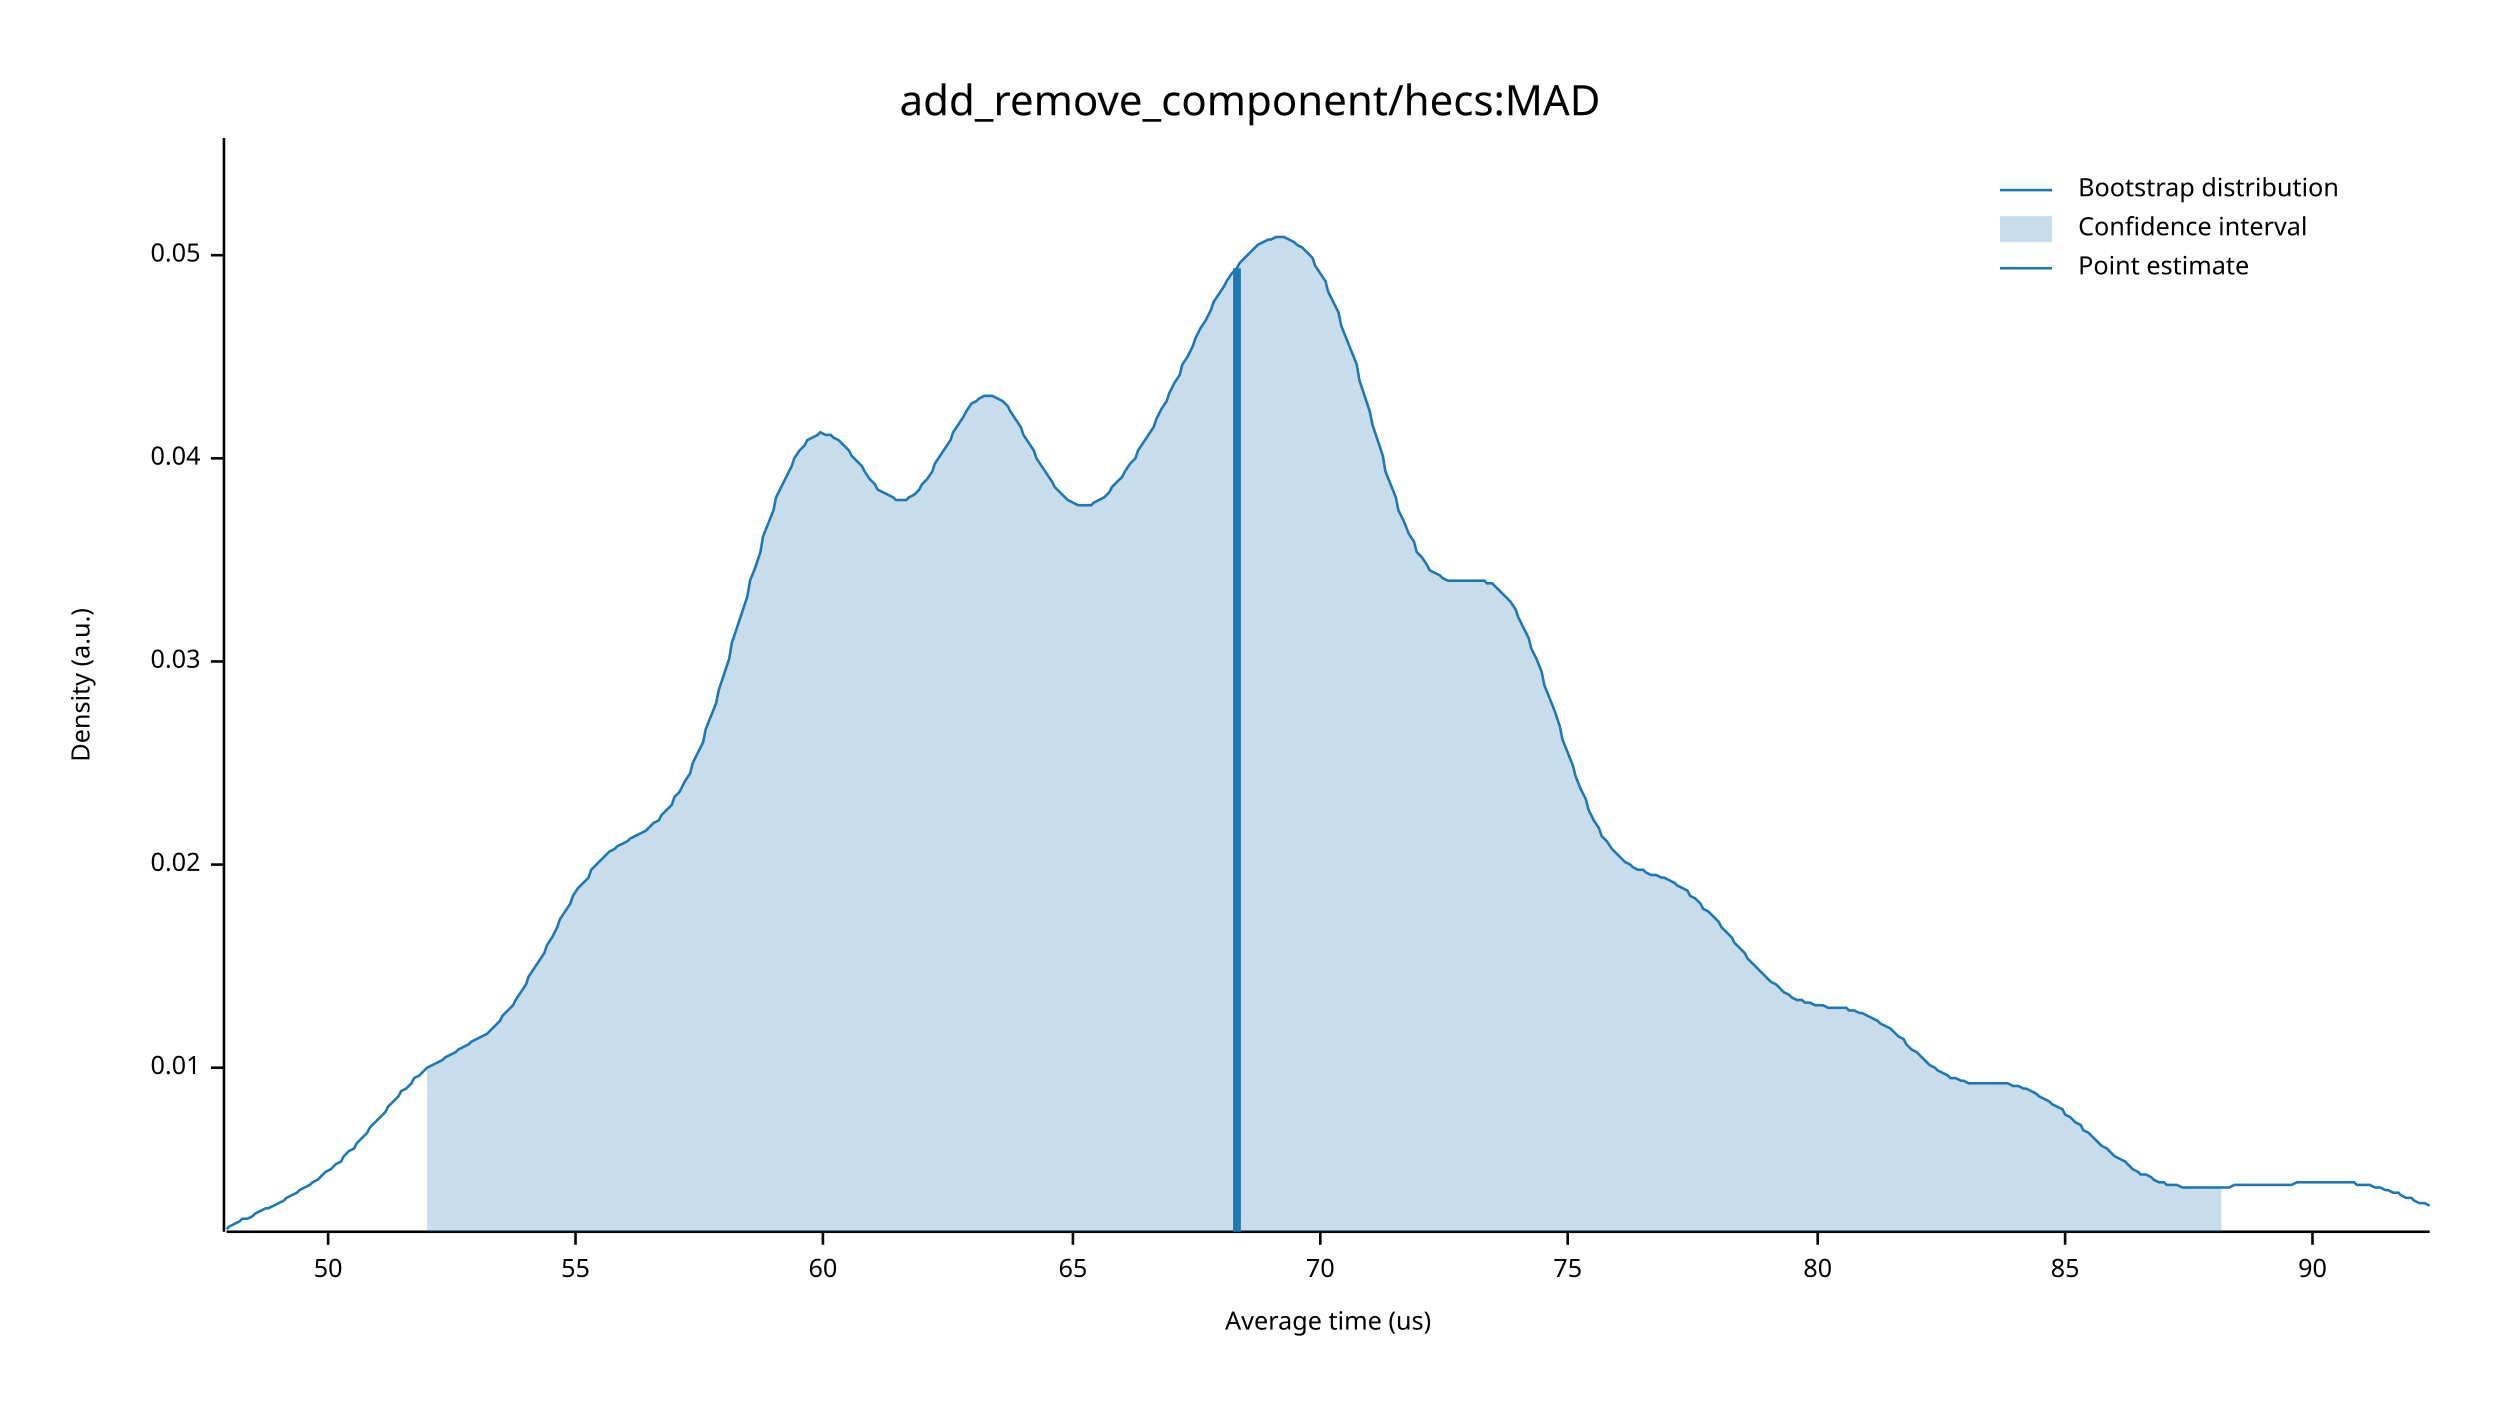
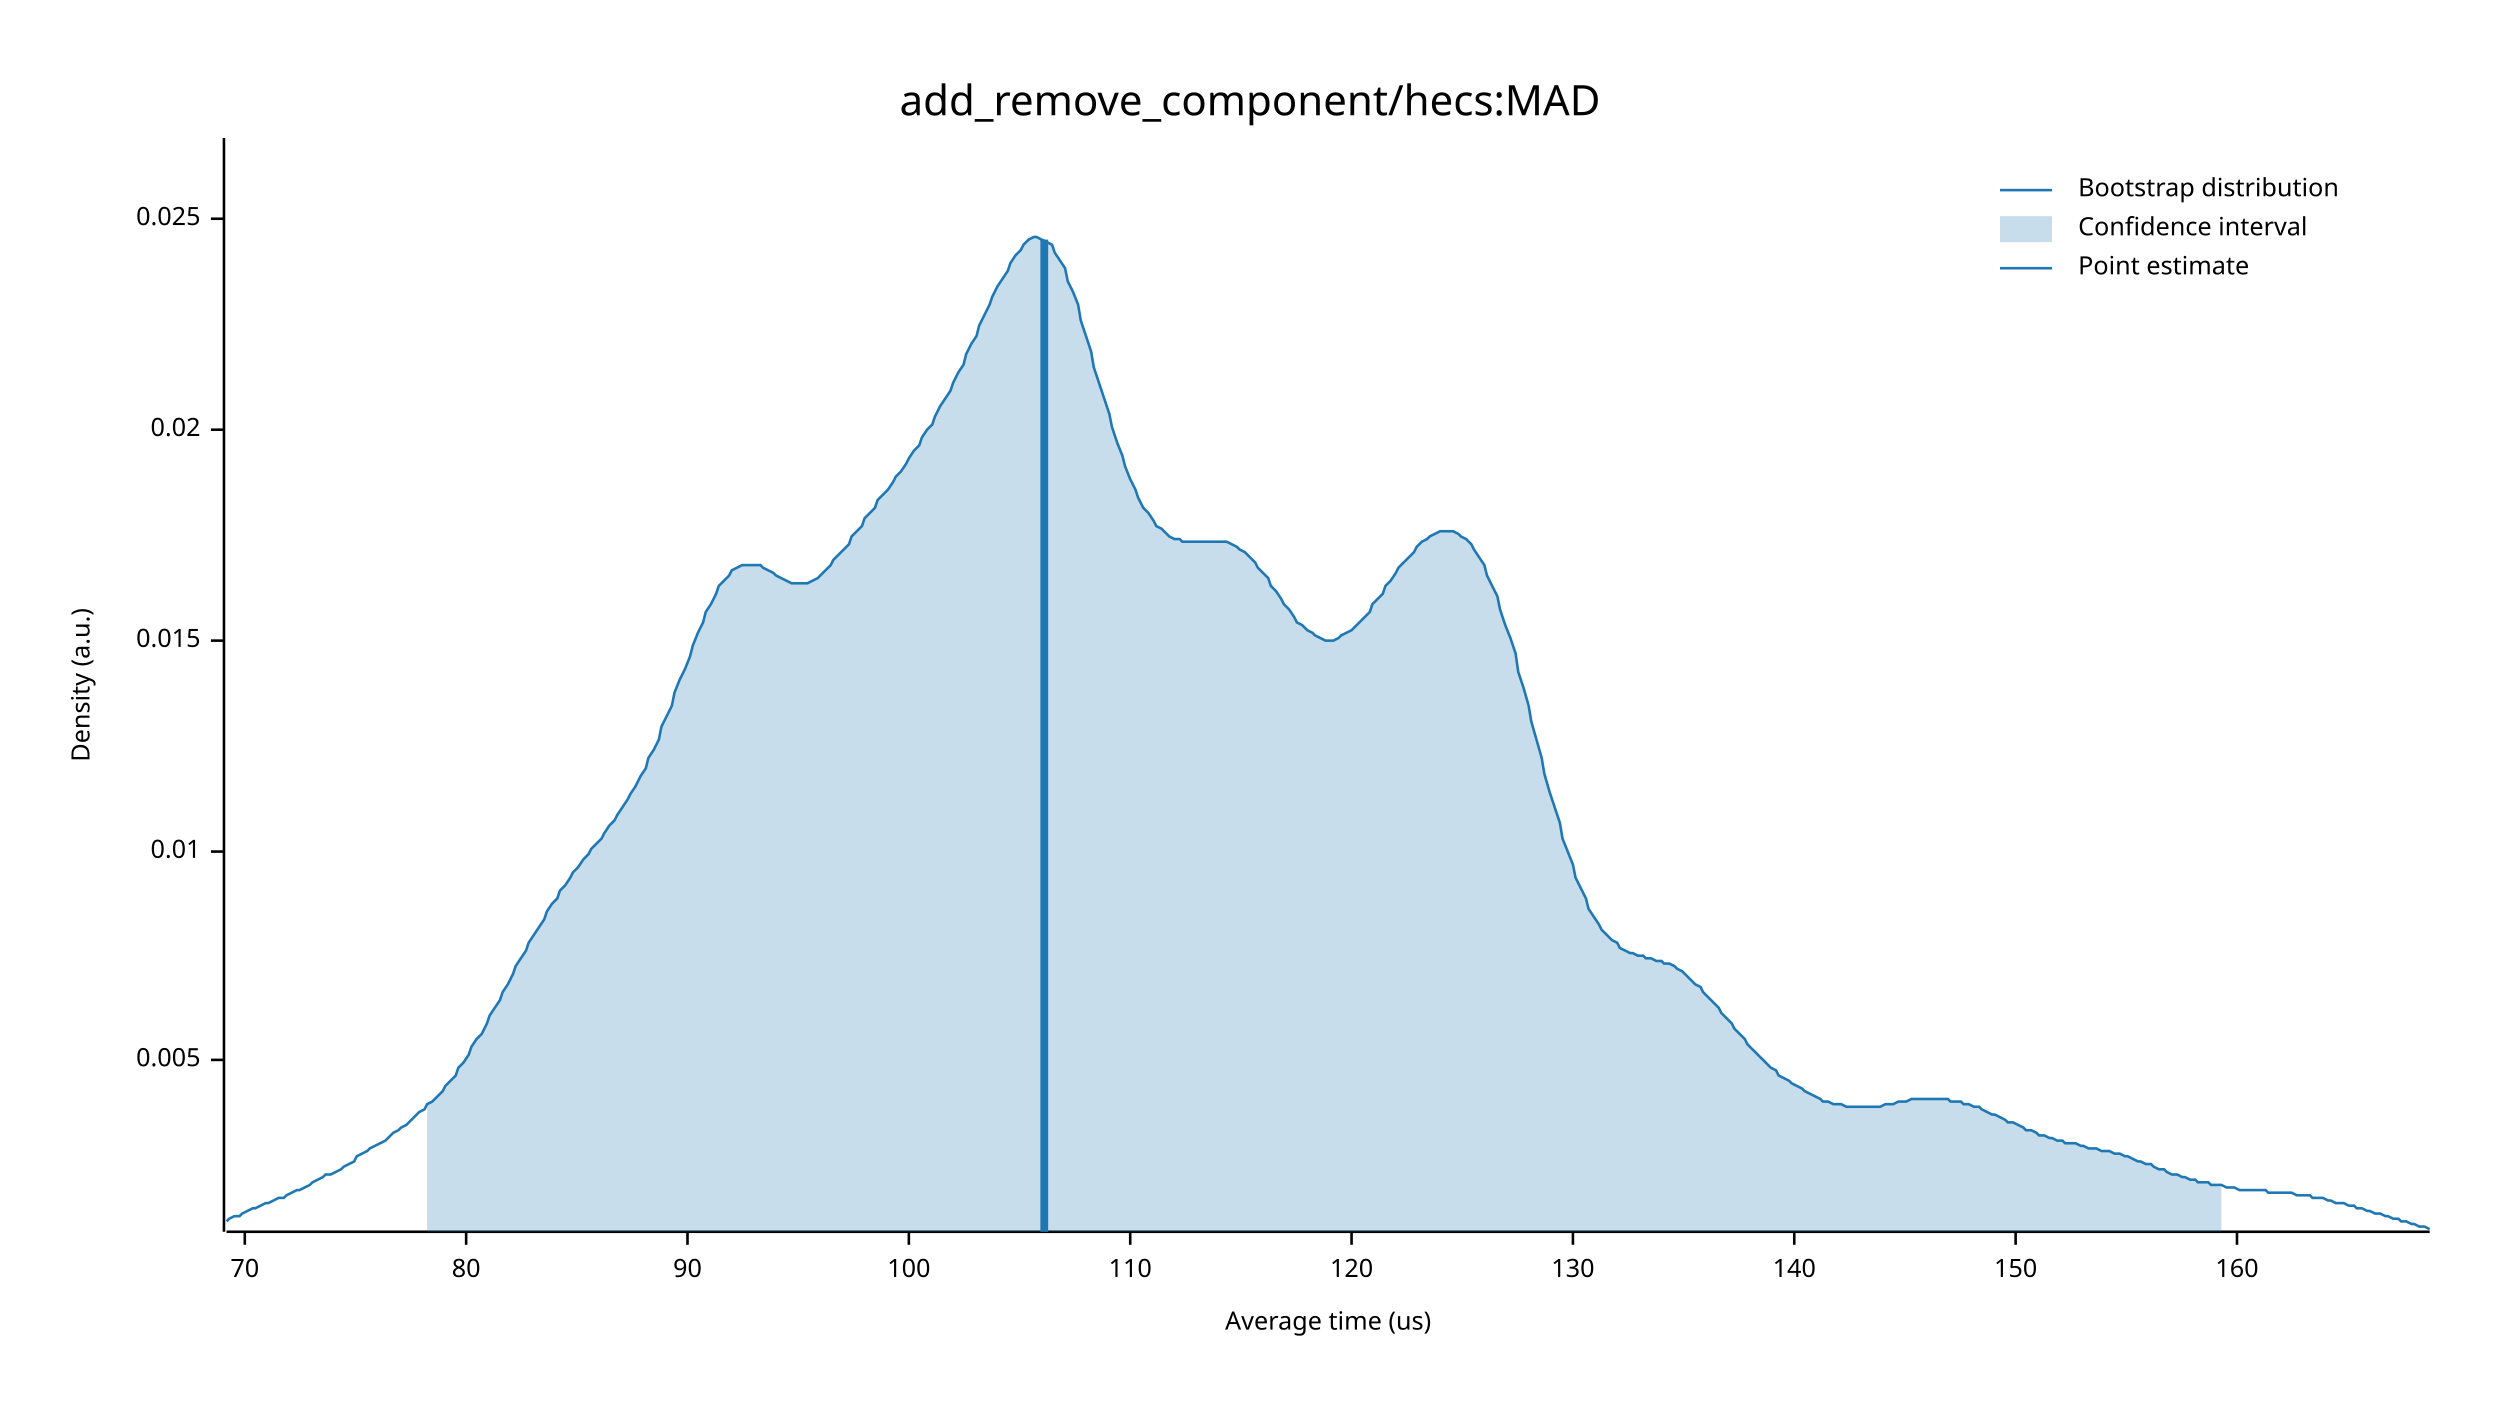
<svg xmlns="http://www.w3.org/2000/svg" width="960" height="540" viewBox="0 0 960 540">
  <text x="480" y="32" dy="0.76em" text-anchor="middle" font-family="sans-serif" font-size="16.129" opacity="1" fill="#000000">
add_remove_component/hecs:MAD
</text>
  <text x="27" y="263" dy="0.76em" text-anchor="middle" font-family="sans-serif" font-size="9.677" opacity="1" fill="#000000" transform="rotate(270, 27, 263)">
Density (a.u.)
</text>
  <text x="510" y="513" dy="-0.5ex" text-anchor="middle" font-family="sans-serif" font-size="9.677" opacity="1" fill="#000000">
Average time (us)
</text>
  <polyline fill="none" opacity="1" stroke="#000000" stroke-width="1" points="86,53 86,473 " />
-   <text x="77" y="410" dy="0.5ex" text-anchor="end" font-family="sans-serif" font-size="9.677" opacity="1" fill="#000000">
+   <text x="77" y="407" dy="0.5ex" text-anchor="end" font-family="sans-serif" font-size="9.677" opacity="1" fill="#000000">
+ 0.005
+ </text>
+   <polyline fill="none" opacity="1" stroke="#000000" stroke-width="1" points="81,407 86,407 " />
+   <text x="77" y="327" dy="0.5ex" text-anchor="end" font-family="sans-serif" font-size="9.677" opacity="1" fill="#000000">
0.01
</text>
-   <polyline fill="none" opacity="1" stroke="#000000" stroke-width="1" points="81,410 86,410 " />
-   <text x="77" y="332" dy="0.5ex" text-anchor="end" font-family="sans-serif" font-size="9.677" opacity="1" fill="#000000">
+   <polyline fill="none" opacity="1" stroke="#000000" stroke-width="1" points="81,327 86,327 " />
+   <text x="77" y="246" dy="0.5ex" text-anchor="end" font-family="sans-serif" font-size="9.677" opacity="1" fill="#000000">
+ 0.015
+ </text>
+   <polyline fill="none" opacity="1" stroke="#000000" stroke-width="1" points="81,246 86,246 " />
+   <text x="77" y="165" dy="0.5ex" text-anchor="end" font-family="sans-serif" font-size="9.677" opacity="1" fill="#000000">
0.02
</text>
-   <polyline fill="none" opacity="1" stroke="#000000" stroke-width="1" points="81,332 86,332 " />
-   <text x="77" y="254" dy="0.5ex" text-anchor="end" font-family="sans-serif" font-size="9.677" opacity="1" fill="#000000">
- 0.03
+   <polyline fill="none" opacity="1" stroke="#000000" stroke-width="1" points="81,165 86,165 " />
+   <text x="77" y="84" dy="0.5ex" text-anchor="end" font-family="sans-serif" font-size="9.677" opacity="1" fill="#000000">
+ 0.025
</text>
-   <polyline fill="none" opacity="1" stroke="#000000" stroke-width="1" points="81,254 86,254 " />
-   <text x="77" y="176" dy="0.5ex" text-anchor="end" font-family="sans-serif" font-size="9.677" opacity="1" fill="#000000">
- 0.04
- </text>
-   <polyline fill="none" opacity="1" stroke="#000000" stroke-width="1" points="81,176 86,176 " />
-   <text x="77" y="98" dy="0.5ex" text-anchor="end" font-family="sans-serif" font-size="9.677" opacity="1" fill="#000000">
- 0.05
- </text>
-   <polyline fill="none" opacity="1" stroke="#000000" stroke-width="1" points="81,98 86,98 " />
+   <polyline fill="none" opacity="1" stroke="#000000" stroke-width="1" points="81,84 86,84 " />
  <polyline fill="none" opacity="1" stroke="#000000" stroke-width="1" points="87,473 933,473 " />
-   <text x="126" y="483" dy="0.76em" text-anchor="middle" font-family="sans-serif" font-size="9.677" opacity="1" fill="#000000">
- 50
- </text>
-   <polyline fill="none" opacity="1" stroke="#000000" stroke-width="1" points="126,473 126,478 " />
-   <text x="221" y="483" dy="0.76em" text-anchor="middle" font-family="sans-serif" font-size="9.677" opacity="1" fill="#000000">
- 55
- </text>
-   <polyline fill="none" opacity="1" stroke="#000000" stroke-width="1" points="221,473 221,478 " />
-   <text x="316" y="483" dy="0.76em" text-anchor="middle" font-family="sans-serif" font-size="9.677" opacity="1" fill="#000000">
- 60
- </text>
-   <polyline fill="none" opacity="1" stroke="#000000" stroke-width="1" points="316,473 316,478 " />
-   <text x="412" y="483" dy="0.76em" text-anchor="middle" font-family="sans-serif" font-size="9.677" opacity="1" fill="#000000">
- 65
- </text>
-   <polyline fill="none" opacity="1" stroke="#000000" stroke-width="1" points="412,473 412,478 " />
-   <text x="507" y="483" dy="0.76em" text-anchor="middle" font-family="sans-serif" font-size="9.677" opacity="1" fill="#000000">
+   <text x="94" y="483" dy="0.76em" text-anchor="middle" font-family="sans-serif" font-size="9.677" opacity="1" fill="#000000">
70
</text>
-   <polyline fill="none" opacity="1" stroke="#000000" stroke-width="1" points="507,473 507,478 " />
-   <text x="602" y="483" dy="0.76em" text-anchor="middle" font-family="sans-serif" font-size="9.677" opacity="1" fill="#000000">
- 75
- </text>
-   <polyline fill="none" opacity="1" stroke="#000000" stroke-width="1" points="602,473 602,478 " />
-   <text x="698" y="483" dy="0.76em" text-anchor="middle" font-family="sans-serif" font-size="9.677" opacity="1" fill="#000000">
+   <polyline fill="none" opacity="1" stroke="#000000" stroke-width="1" points="94,473 94,478 " />
+   <text x="179" y="483" dy="0.76em" text-anchor="middle" font-family="sans-serif" font-size="9.677" opacity="1" fill="#000000">
80
</text>
-   <polyline fill="none" opacity="1" stroke="#000000" stroke-width="1" points="698,473 698,478 " />
-   <text x="793" y="483" dy="0.76em" text-anchor="middle" font-family="sans-serif" font-size="9.677" opacity="1" fill="#000000">
- 85
- </text>
-   <polyline fill="none" opacity="1" stroke="#000000" stroke-width="1" points="793,473 793,478 " />
-   <text x="888" y="483" dy="0.76em" text-anchor="middle" font-family="sans-serif" font-size="9.677" opacity="1" fill="#000000">
+   <polyline fill="none" opacity="1" stroke="#000000" stroke-width="1" points="179,473 179,478 " />
+   <text x="264" y="483" dy="0.76em" text-anchor="middle" font-family="sans-serif" font-size="9.677" opacity="1" fill="#000000">
90
</text>
-   <polyline fill="none" opacity="1" stroke="#000000" stroke-width="1" points="888,473 888,478 " />
-   <polyline fill="none" opacity="1" stroke="#1F78B4" stroke-width="1" points="87,472 88,471 90,470 92,469 93,468 95,468 97,467 98,466 100,465 102,464 103,464 105,463 107,462 109,461 110,460 112,459 114,458 115,457 117,456 119,455 120,454 122,453 124,451 125,450 127,449 129,447 131,446 132,444 134,442 136,441 137,439 139,437 141,435 142,433 144,431 146,429 148,427 149,425 151,423 153,421 154,419 156,418 158,416 159,414 161,413 163,411 164,410 166,409 168,408 170,407 171,406 173,405 175,404 176,403 178,402 180,401 181,400 183,399 185,398 187,397 188,396 190,394 192,392 193,390 195,388 197,386 198,384 200,381 202,378 203,375 205,372 207,369 209,366 210,363 212,360 214,356 215,353 217,350 219,347 220,344 222,341 224,339 226,337 227,334 229,332 231,330 232,329 234,327 236,326 237,325 239,324 241,323 242,322 244,321 246,320 248,319 249,318 251,316 253,315 254,313 256,311 258,309 259,306 261,304 263,300 265,297 266,293 268,289 270,285 271,280 273,275 275,270 276,265 278,259 280,253 281,247 283,241 285,235 287,229 288,223 290,218 292,212 293,206 295,201 297,196 298,191 300,187 302,183 304,179 305,176 307,173 309,171 310,169 312,168 314,167 315,166 317,167 319,167 320,168 322,169 324,171 326,173 327,175 329,177 331,179 332,181 334,184 336,186 337,188 339,189 341,190 343,191 344,192 346,192 348,192 349,191 351,190 353,188 354,186 356,184 358,181 359,178 361,175 363,172 365,169 366,166 368,163 370,160 371,158 373,155 375,154 376,153 378,152 380,152 381,152 383,153 385,154 387,156 388,158 390,161 392,164 393,167 395,170 397,173 398,176 400,179 402,182 404,185 405,187 407,189 409,191 410,192 412,193 414,194 415,194 417,194 419,194 420,193 422,192 424,191 426,189 427,187 429,185 431,183 432,181 434,178 436,176 437,173 439,170 441,167 443,164 444,161 446,157 448,154 449,151 451,147 453,144 454,140 456,137 458,133 459,130 461,126 463,123 465,119 466,116 468,113 470,110 471,108 473,105 475,103 476,101 478,99 480,97 482,95 483,94 485,93 487,92 488,92 490,91 492,91 493,91 495,92 497,93 498,94 500,95 502,97 504,99 505,102 507,105 509,108 510,112 512,116 514,120 515,125 517,130 519,135 521,140 522,146 524,152 526,158 527,163 529,169 531,175 532,181 534,186 536,191 537,196 539,200 541,205 543,208 544,212 546,214 548,217 549,219 551,220 553,221 554,222 556,223 558,223 560,223 561,223 563,223 565,223 566,223 568,223 570,223 571,224 573,224 575,226 576,227 578,229 580,231 582,234 583,237 585,241 587,245 588,249 590,253 592,258 593,263 595,268 597,273 599,279 600,284 602,289 604,294 605,298 607,303 609,307 610,311 612,315 614,318 615,321 617,323 619,326 621,328 622,329 624,331 626,332 627,333 629,334 631,334 632,335 634,336 636,336 638,337 639,337 641,338 643,339 644,340 646,341 648,342 649,344 651,345 653,347 654,349 656,350 658,352 660,354 661,356 663,358 665,360 666,362 668,364 670,366 671,368 673,370 675,372 676,373 678,375 680,377 682,378 683,379 685,381 687,382 688,383 690,384 692,384 693,385 695,385 697,386 699,386 700,386 702,387 704,387 705,387 707,387 709,387 710,388 712,388 714,389 715,389 717,390 719,391 721,392 722,393 724,394 726,395 727,396 729,398 731,399 732,401 734,403 736,404 738,406 739,407 741,409 743,410 744,411 746,412 748,413 749,414 751,414 753,415 754,415 756,416 758,416 760,416 761,416 763,416 765,416 766,416 768,416 770,416 771,416 773,417 775,417 777,418 778,418 780,419 782,420 783,421 785,422 787,423 788,424 790,425 792,426 793,428 795,429 797,431 799,432 800,434 802,435 804,437 805,438 807,440 809,441 810,442 812,444 814,445 816,446 817,447 819,449 821,450 822,451 824,451 826,452 827,453 829,454 831,454 832,455 834,455 836,455 838,456 839,456 841,456 843,456 844,456 846,456 848,456 849,456 851,456 853,456 855,456 856,456 858,455 860,455 861,455 863,455 865,455 866,455 868,455 870,455 871,455 873,455 875,455 877,455 878,455 880,455 882,454 883,454 885,454 887,454 888,454 890,454 892,454 894,454 895,454 897,454 899,454 900,454 902,454 904,454 905,455 907,455 909,455 910,455 912,456 914,456 916,457 917,457 919,458 921,458 922,459 924,460 926,460 927,461 929,462 931,462 933,463 " />
-   <polygon opacity="0.25" fill="#1F78B4" points="164,410 166,409 168,408 170,407 171,406 173,405 175,404 176,403 178,402 180,401 181,400 183,399 185,398 187,397 188,396 190,394 192,392 193,390 195,388 197,386 198,384 200,381 202,378 203,375 205,372 207,369 209,366 210,363 212,360 214,356 215,353 217,350 219,347 220,344 222,341 224,339 226,337 227,334 229,332 231,330 232,329 234,327 236,326 237,325 239,324 241,323 242,322 244,321 246,320 248,319 249,318 251,316 253,315 254,313 256,311 258,309 259,306 261,304 263,300 265,297 266,293 268,289 270,285 271,280 273,275 275,270 276,265 278,259 280,253 281,247 283,241 285,235 287,229 288,223 290,218 292,212 293,206 295,201 297,196 298,191 300,187 302,183 304,179 305,176 307,173 309,171 310,169 312,168 314,167 315,166 317,167 319,167 320,168 322,169 324,171 326,173 327,175 329,177 331,179 332,181 334,184 336,186 337,188 339,189 341,190 343,191 344,192 346,192 348,192 349,191 351,190 353,188 354,186 356,184 358,181 359,178 361,175 363,172 365,169 366,166 368,163 370,160 371,158 373,155 375,154 376,153 378,152 380,152 381,152 383,153 385,154 387,156 388,158 390,161 392,164 393,167 395,170 397,173 398,176 400,179 402,182 404,185 405,187 407,189 409,191 410,192 412,193 414,194 415,194 417,194 419,194 420,193 422,192 424,191 426,189 427,187 429,185 431,183 432,181 434,178 436,176 437,173 439,170 441,167 443,164 444,161 446,157 448,154 449,151 451,147 453,144 454,140 456,137 458,133 459,130 461,126 463,123 465,119 466,116 468,113 470,110 471,108 473,105 475,103 476,101 478,99 480,97 482,95 483,94 485,93 487,92 488,92 490,91 492,91 493,91 495,92 497,93 498,94 500,95 502,97 504,99 505,102 507,105 509,108 510,112 512,116 514,120 515,125 517,130 519,135 521,140 522,146 524,152 526,158 527,163 529,169 531,175 532,181 534,186 536,191 537,196 539,200 541,205 543,208 544,212 546,214 548,217 549,219 551,220 553,221 554,222 556,223 558,223 560,223 561,223 563,223 565,223 566,223 568,223 570,223 571,224 573,224 575,226 576,227 578,229 580,231 582,234 583,237 585,241 587,245 588,249 590,253 592,258 593,263 595,268 597,273 599,279 600,284 602,289 604,294 605,298 607,303 609,307 610,311 612,315 614,318 615,321 617,323 619,326 621,328 622,329 624,331 626,332 627,333 629,334 631,334 632,335 634,336 636,336 638,337 639,337 641,338 643,339 644,340 646,341 648,342 649,344 651,345 653,347 654,349 656,350 658,352 660,354 661,356 663,358 665,360 666,362 668,364 670,366 671,368 673,370 675,372 676,373 678,375 680,377 682,378 683,379 685,381 687,382 688,383 690,384 692,384 693,385 695,385 697,386 699,386 700,386 702,387 704,387 705,387 707,387 709,387 710,388 712,388 714,389 715,389 717,390 719,391 721,392 722,393 724,394 726,395 727,396 729,398 731,399 732,401 734,403 736,404 738,406 739,407 741,409 743,410 744,411 746,412 748,413 749,414 751,414 753,415 754,415 756,416 758,416 760,416 761,416 763,416 765,416 766,416 768,416 770,416 771,416 773,417 775,417 777,418 778,418 780,419 782,420 783,421 785,422 787,423 788,424 790,425 792,426 793,428 795,429 797,431 799,432 800,434 802,435 804,437 805,438 807,440 809,441 810,442 812,444 814,445 816,446 817,447 819,449 821,450 822,451 824,451 826,452 827,453 829,454 831,454 832,455 834,455 836,455 838,456 839,456 841,456 843,456 844,456 846,456 848,456 849,456 851,456 853,456 853,473 164,473 " />
-   <polyline fill="none" opacity="1" stroke="#1F78B4" stroke-width="3" points="475,473 475,103 " />
+   <polyline fill="none" opacity="1" stroke="#000000" stroke-width="1" points="264,473 264,478 " />
+   <text x="349" y="483" dy="0.76em" text-anchor="middle" font-family="sans-serif" font-size="9.677" opacity="1" fill="#000000">
+ 100
+ </text>
+   <polyline fill="none" opacity="1" stroke="#000000" stroke-width="1" points="349,473 349,478 " />
+   <text x="434" y="483" dy="0.76em" text-anchor="middle" font-family="sans-serif" font-size="9.677" opacity="1" fill="#000000">
+ 110
+ </text>
+   <polyline fill="none" opacity="1" stroke="#000000" stroke-width="1" points="434,473 434,478 " />
+   <text x="519" y="483" dy="0.76em" text-anchor="middle" font-family="sans-serif" font-size="9.677" opacity="1" fill="#000000">
+ 120
+ </text>
+   <polyline fill="none" opacity="1" stroke="#000000" stroke-width="1" points="519,473 519,478 " />
+   <text x="604" y="483" dy="0.76em" text-anchor="middle" font-family="sans-serif" font-size="9.677" opacity="1" fill="#000000">
+ 130
+ </text>
+   <polyline fill="none" opacity="1" stroke="#000000" stroke-width="1" points="604,473 604,478 " />
+   <text x="689" y="483" dy="0.76em" text-anchor="middle" font-family="sans-serif" font-size="9.677" opacity="1" fill="#000000">
+ 140
+ </text>
+   <polyline fill="none" opacity="1" stroke="#000000" stroke-width="1" points="689,473 689,478 " />
+   <text x="774" y="483" dy="0.76em" text-anchor="middle" font-family="sans-serif" font-size="9.677" opacity="1" fill="#000000">
+ 150
+ </text>
+   <polyline fill="none" opacity="1" stroke="#000000" stroke-width="1" points="774,473 774,478 " />
+   <text x="859" y="483" dy="0.76em" text-anchor="middle" font-family="sans-serif" font-size="9.677" opacity="1" fill="#000000">
+ 160
+ </text>
+   <polyline fill="none" opacity="1" stroke="#000000" stroke-width="1" points="859,473 859,478 " />
+   <polyline fill="none" opacity="1" stroke="#1F78B4" stroke-width="1" points="87,469 88,468 90,467 92,467 93,466 95,465 97,464 98,464 100,463 102,462 103,462 105,461 107,460 109,460 110,459 112,458 114,457 115,457 117,456 119,455 120,454 122,453 124,452 125,451 127,451 129,450 131,449 132,448 134,447 136,446 137,444 139,443 141,442 142,441 144,440 146,439 148,438 149,437 151,435 153,434 154,433 156,432 158,430 159,429 161,427 163,426 164,424 166,423 168,421 170,419 171,417 173,415 175,413 176,410 178,408 180,405 181,402 183,399 185,397 187,393 188,390 190,387 192,384 193,381 195,378 197,374 198,371 200,368 202,365 203,362 205,359 207,356 209,353 210,350 212,347 214,345 215,342 217,340 219,337 220,335 222,333 224,330 226,328 227,326 229,324 231,322 232,320 234,317 236,315 237,313 239,310 241,307 242,305 244,302 246,298 248,295 249,291 251,288 253,284 254,279 256,275 258,271 259,266 261,261 263,257 265,252 266,248 268,243 270,239 271,235 273,232 275,228 276,225 278,223 280,221 281,219 283,218 285,217 287,217 288,217 290,217 292,217 293,218 295,219 297,220 298,221 300,222 302,223 304,224 305,224 307,224 309,224 310,224 312,223 314,222 315,221 317,219 319,217 320,215 322,213 324,211 326,209 327,206 329,204 331,202 332,199 334,197 336,195 337,192 339,190 341,188 343,185 344,183 346,181 348,178 349,176 351,173 353,171 354,168 356,165 358,163 359,160 361,156 363,153 365,150 366,147 368,143 370,140 371,136 373,132 375,129 376,125 378,121 380,117 381,114 383,110 385,107 387,104 388,101 390,98 392,96 393,94 395,92 397,91 398,91 400,92 402,93 404,94 405,97 407,100 409,103 410,108 412,112 414,117 415,123 417,129 419,135 420,141 422,147 424,153 426,159 427,164 429,170 431,175 432,179 434,184 436,188 437,191 439,195 441,197 443,200 444,202 446,203 448,205 449,206 451,207 453,207 454,208 456,208 458,208 459,208 461,208 463,208 465,208 466,208 468,208 470,208 471,208 473,209 475,210 476,211 478,212 480,214 482,216 483,218 485,220 487,222 488,225 490,227 492,230 493,232 495,234 497,237 498,239 500,240 502,242 504,243 505,244 507,245 509,246 510,246 512,246 514,245 515,244 517,243 519,242 521,240 522,239 524,237 526,235 527,232 529,230 531,228 532,225 534,223 536,220 537,218 539,216 541,214 543,212 544,210 546,208 548,207 549,206 551,205 553,204 554,204 556,204 558,204 560,205 561,206 563,207 565,209 566,211 568,214 570,217 571,221 573,225 575,229 576,234 578,240 580,245 582,251 583,258 585,264 587,271 588,277 590,284 592,291 593,297 595,304 597,310 599,316 600,322 602,327 604,332 605,337 607,341 609,345 610,349 612,352 614,355 615,357 617,359 619,361 621,362 622,364 624,365 626,366 627,366 629,367 631,367 632,368 634,368 636,369 638,369 639,370 641,370 643,371 644,372 646,373 648,375 649,376 651,378 653,379 654,381 656,383 658,385 660,387 661,389 663,391 665,393 666,395 668,397 670,399 671,401 673,403 675,405 676,406 678,408 680,410 682,411 683,413 685,414 687,415 688,416 690,417 692,418 693,419 695,420 697,421 699,422 700,423 702,423 704,424 705,424 707,424 709,425 710,425 712,425 714,425 715,425 717,425 719,425 721,425 722,425 724,424 726,424 727,424 729,423 731,423 732,423 734,422 736,422 738,422 739,422 741,422 743,422 744,422 746,422 748,422 749,423 751,423 753,423 754,424 756,424 758,425 760,425 761,426 763,427 765,428 766,428 768,429 770,430 771,431 773,431 775,432 777,433 778,434 780,434 782,435 783,436 785,436 787,437 788,437 790,438 792,438 793,439 795,439 797,439 799,440 800,440 802,441 804,441 805,441 807,442 809,442 810,442 812,443 814,443 816,444 817,444 819,445 821,446 822,446 824,447 826,447 827,448 829,449 831,449 832,450 834,451 836,451 838,452 839,452 841,453 843,453 844,454 846,454 848,454 849,455 851,455 853,455 855,456 856,456 858,456 860,457 861,457 863,457 865,457 866,457 868,457 870,457 871,458 873,458 875,458 877,458 878,458 880,458 882,459 883,459 885,459 887,459 888,460 890,460 892,460 894,461 895,461 897,462 899,462 900,462 902,463 904,463 905,464 907,464 909,465 910,465 912,466 914,466 916,467 917,467 919,468 921,468 922,469 924,469 926,470 927,470 929,471 931,471 933,472 " />
+   <polygon opacity="0.25" fill="#1F78B4" points="164,424 166,423 168,421 170,419 171,417 173,415 175,413 176,410 178,408 180,405 181,402 183,399 185,397 187,393 188,390 190,387 192,384 193,381 195,378 197,374 198,371 200,368 202,365 203,362 205,359 207,356 209,353 210,350 212,347 214,345 215,342 217,340 219,337 220,335 222,333 224,330 226,328 227,326 229,324 231,322 232,320 234,317 236,315 237,313 239,310 241,307 242,305 244,302 246,298 248,295 249,291 251,288 253,284 254,279 256,275 258,271 259,266 261,261 263,257 265,252 266,248 268,243 270,239 271,235 273,232 275,228 276,225 278,223 280,221 281,219 283,218 285,217 287,217 288,217 290,217 292,217 293,218 295,219 297,220 298,221 300,222 302,223 304,224 305,224 307,224 309,224 310,224 312,223 314,222 315,221 317,219 319,217 320,215 322,213 324,211 326,209 327,206 329,204 331,202 332,199 334,197 336,195 337,192 339,190 341,188 343,185 344,183 346,181 348,178 349,176 351,173 353,171 354,168 356,165 358,163 359,160 361,156 363,153 365,150 366,147 368,143 370,140 371,136 373,132 375,129 376,125 378,121 380,117 381,114 383,110 385,107 387,104 388,101 390,98 392,96 393,94 395,92 397,91 398,91 400,92 402,93 404,94 405,97 407,100 409,103 410,108 412,112 414,117 415,123 417,129 419,135 420,141 422,147 424,153 426,159 427,164 429,170 431,175 432,179 434,184 436,188 437,191 439,195 441,197 443,200 444,202 446,203 448,205 449,206 451,207 453,207 454,208 456,208 458,208 459,208 461,208 463,208 465,208 466,208 468,208 470,208 471,208 473,209 475,210 476,211 478,212 480,214 482,216 483,218 485,220 487,222 488,225 490,227 492,230 493,232 495,234 497,237 498,239 500,240 502,242 504,243 505,244 507,245 509,246 510,246 512,246 514,245 515,244 517,243 519,242 521,240 522,239 524,237 526,235 527,232 529,230 531,228 532,225 534,223 536,220 537,218 539,216 541,214 543,212 544,210 546,208 548,207 549,206 551,205 553,204 554,204 556,204 558,204 560,205 561,206 563,207 565,209 566,211 568,214 570,217 571,221 573,225 575,229 576,234 578,240 580,245 582,251 583,258 585,264 587,271 588,277 590,284 592,291 593,297 595,304 597,310 599,316 600,322 602,327 604,332 605,337 607,341 609,345 610,349 612,352 614,355 615,357 617,359 619,361 621,362 622,364 624,365 626,366 627,366 629,367 631,367 632,368 634,368 636,369 638,369 639,370 641,370 643,371 644,372 646,373 648,375 649,376 651,378 653,379 654,381 656,383 658,385 660,387 661,389 663,391 665,393 666,395 668,397 670,399 671,401 673,403 675,405 676,406 678,408 680,410 682,411 683,413 685,414 687,415 688,416 690,417 692,418 693,419 695,420 697,421 699,422 700,423 702,423 704,424 705,424 707,424 709,425 710,425 712,425 714,425 715,425 717,425 719,425 721,425 722,425 724,424 726,424 727,424 729,423 731,423 732,423 734,422 736,422 738,422 739,422 741,422 743,422 744,422 746,422 748,422 749,423 751,423 753,423 754,424 756,424 758,425 760,425 761,426 763,427 765,428 766,428 768,429 770,430 771,431 773,431 775,432 777,433 778,434 780,434 782,435 783,436 785,436 787,437 788,437 790,438 792,438 793,439 795,439 797,439 799,440 800,440 802,441 804,441 805,441 807,442 809,442 810,442 812,443 814,443 816,444 817,444 819,445 821,446 822,446 824,447 826,447 827,448 829,449 831,449 832,450 834,451 836,451 838,452 839,452 841,453 843,453 844,454 846,454 848,454 849,455 851,455 853,455 853,473 164,473 " />
+   <polyline fill="none" opacity="1" stroke="#1F78B4" stroke-width="3" points="401,473 401,92 " />
  <text x="798" y="68" dy="0.76em" text-anchor="start" font-family="sans-serif" font-size="9.677" opacity="1" fill="#000000">
Bootstrap distribution
</text>
  <text x="798" y="83" dy="0.76em" text-anchor="start" font-family="sans-serif" font-size="9.677" opacity="1" fill="#000000">
Confidence interval
</text>
  <text x="798" y="98" dy="0.76em" text-anchor="start" font-family="sans-serif" font-size="9.677" opacity="1" fill="#000000">
Point estimate
</text>
  <polyline fill="none" opacity="1" stroke="#1F78B4" stroke-width="1" points="768,73 788,73 " />
  <rect x="768" y="83" width="20" height="10" opacity="0.25" fill="#1F78B4" stroke="none" />
  <polyline fill="none" opacity="1" stroke="#1F78B4" stroke-width="1" points="768,103 788,103 " />
</svg>
